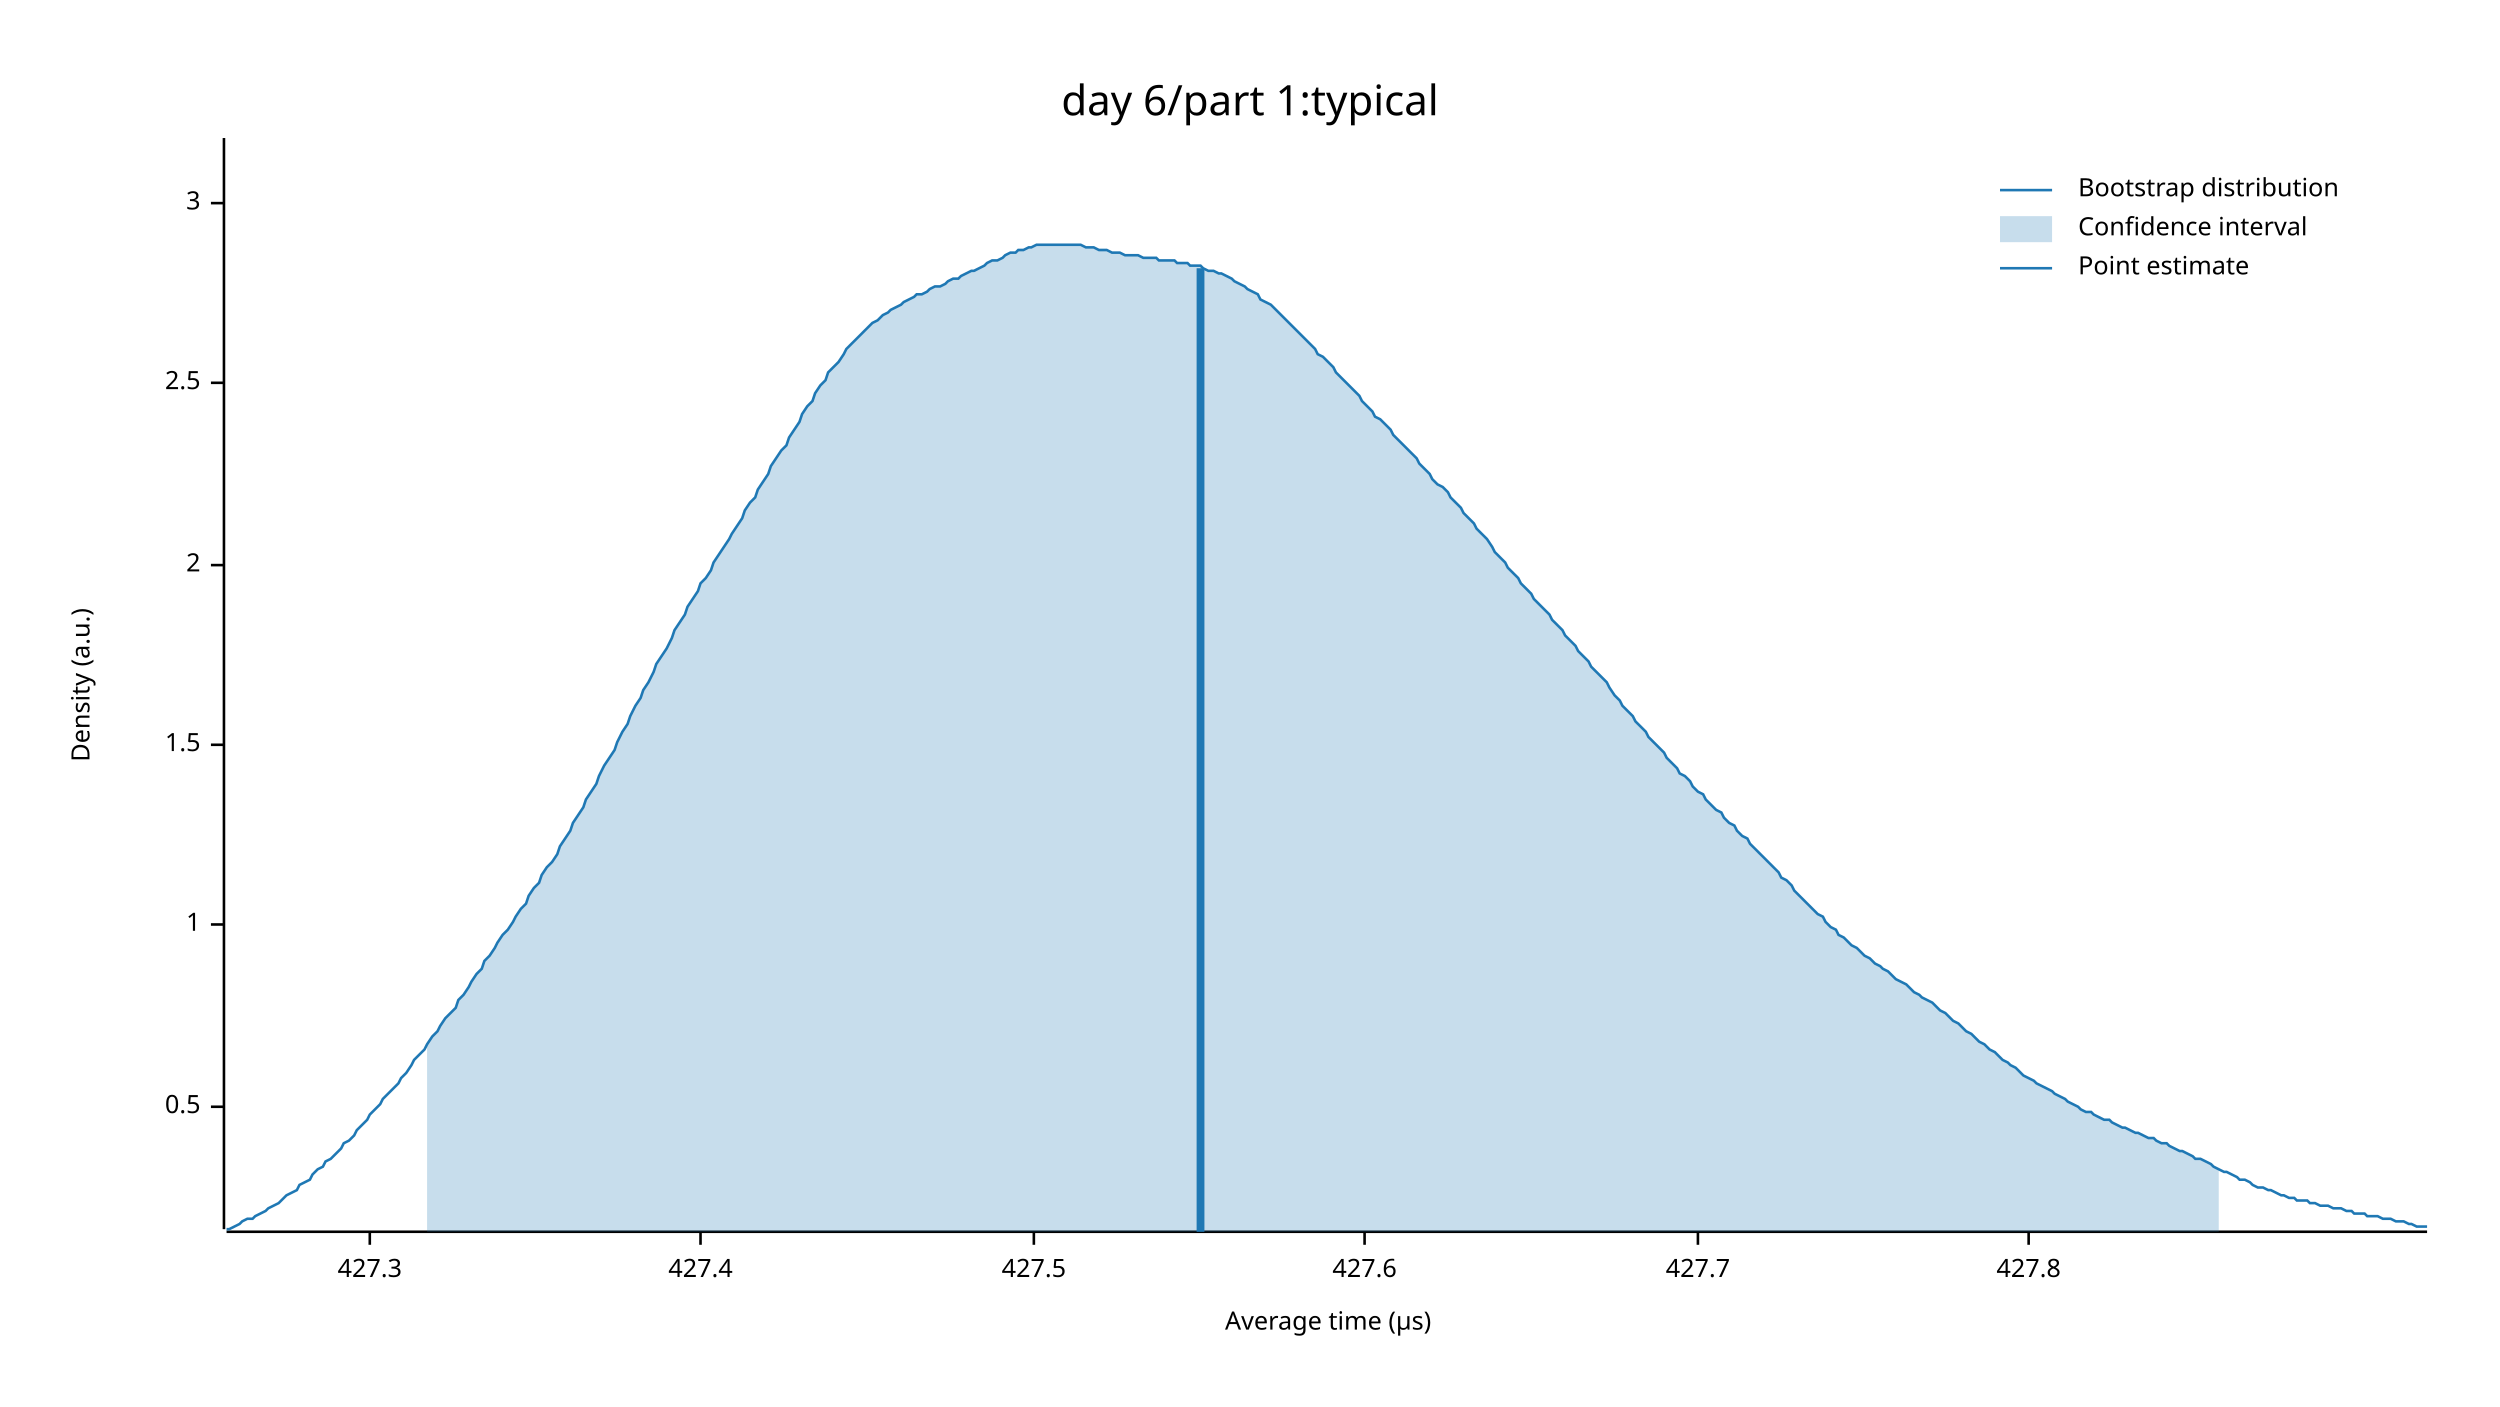
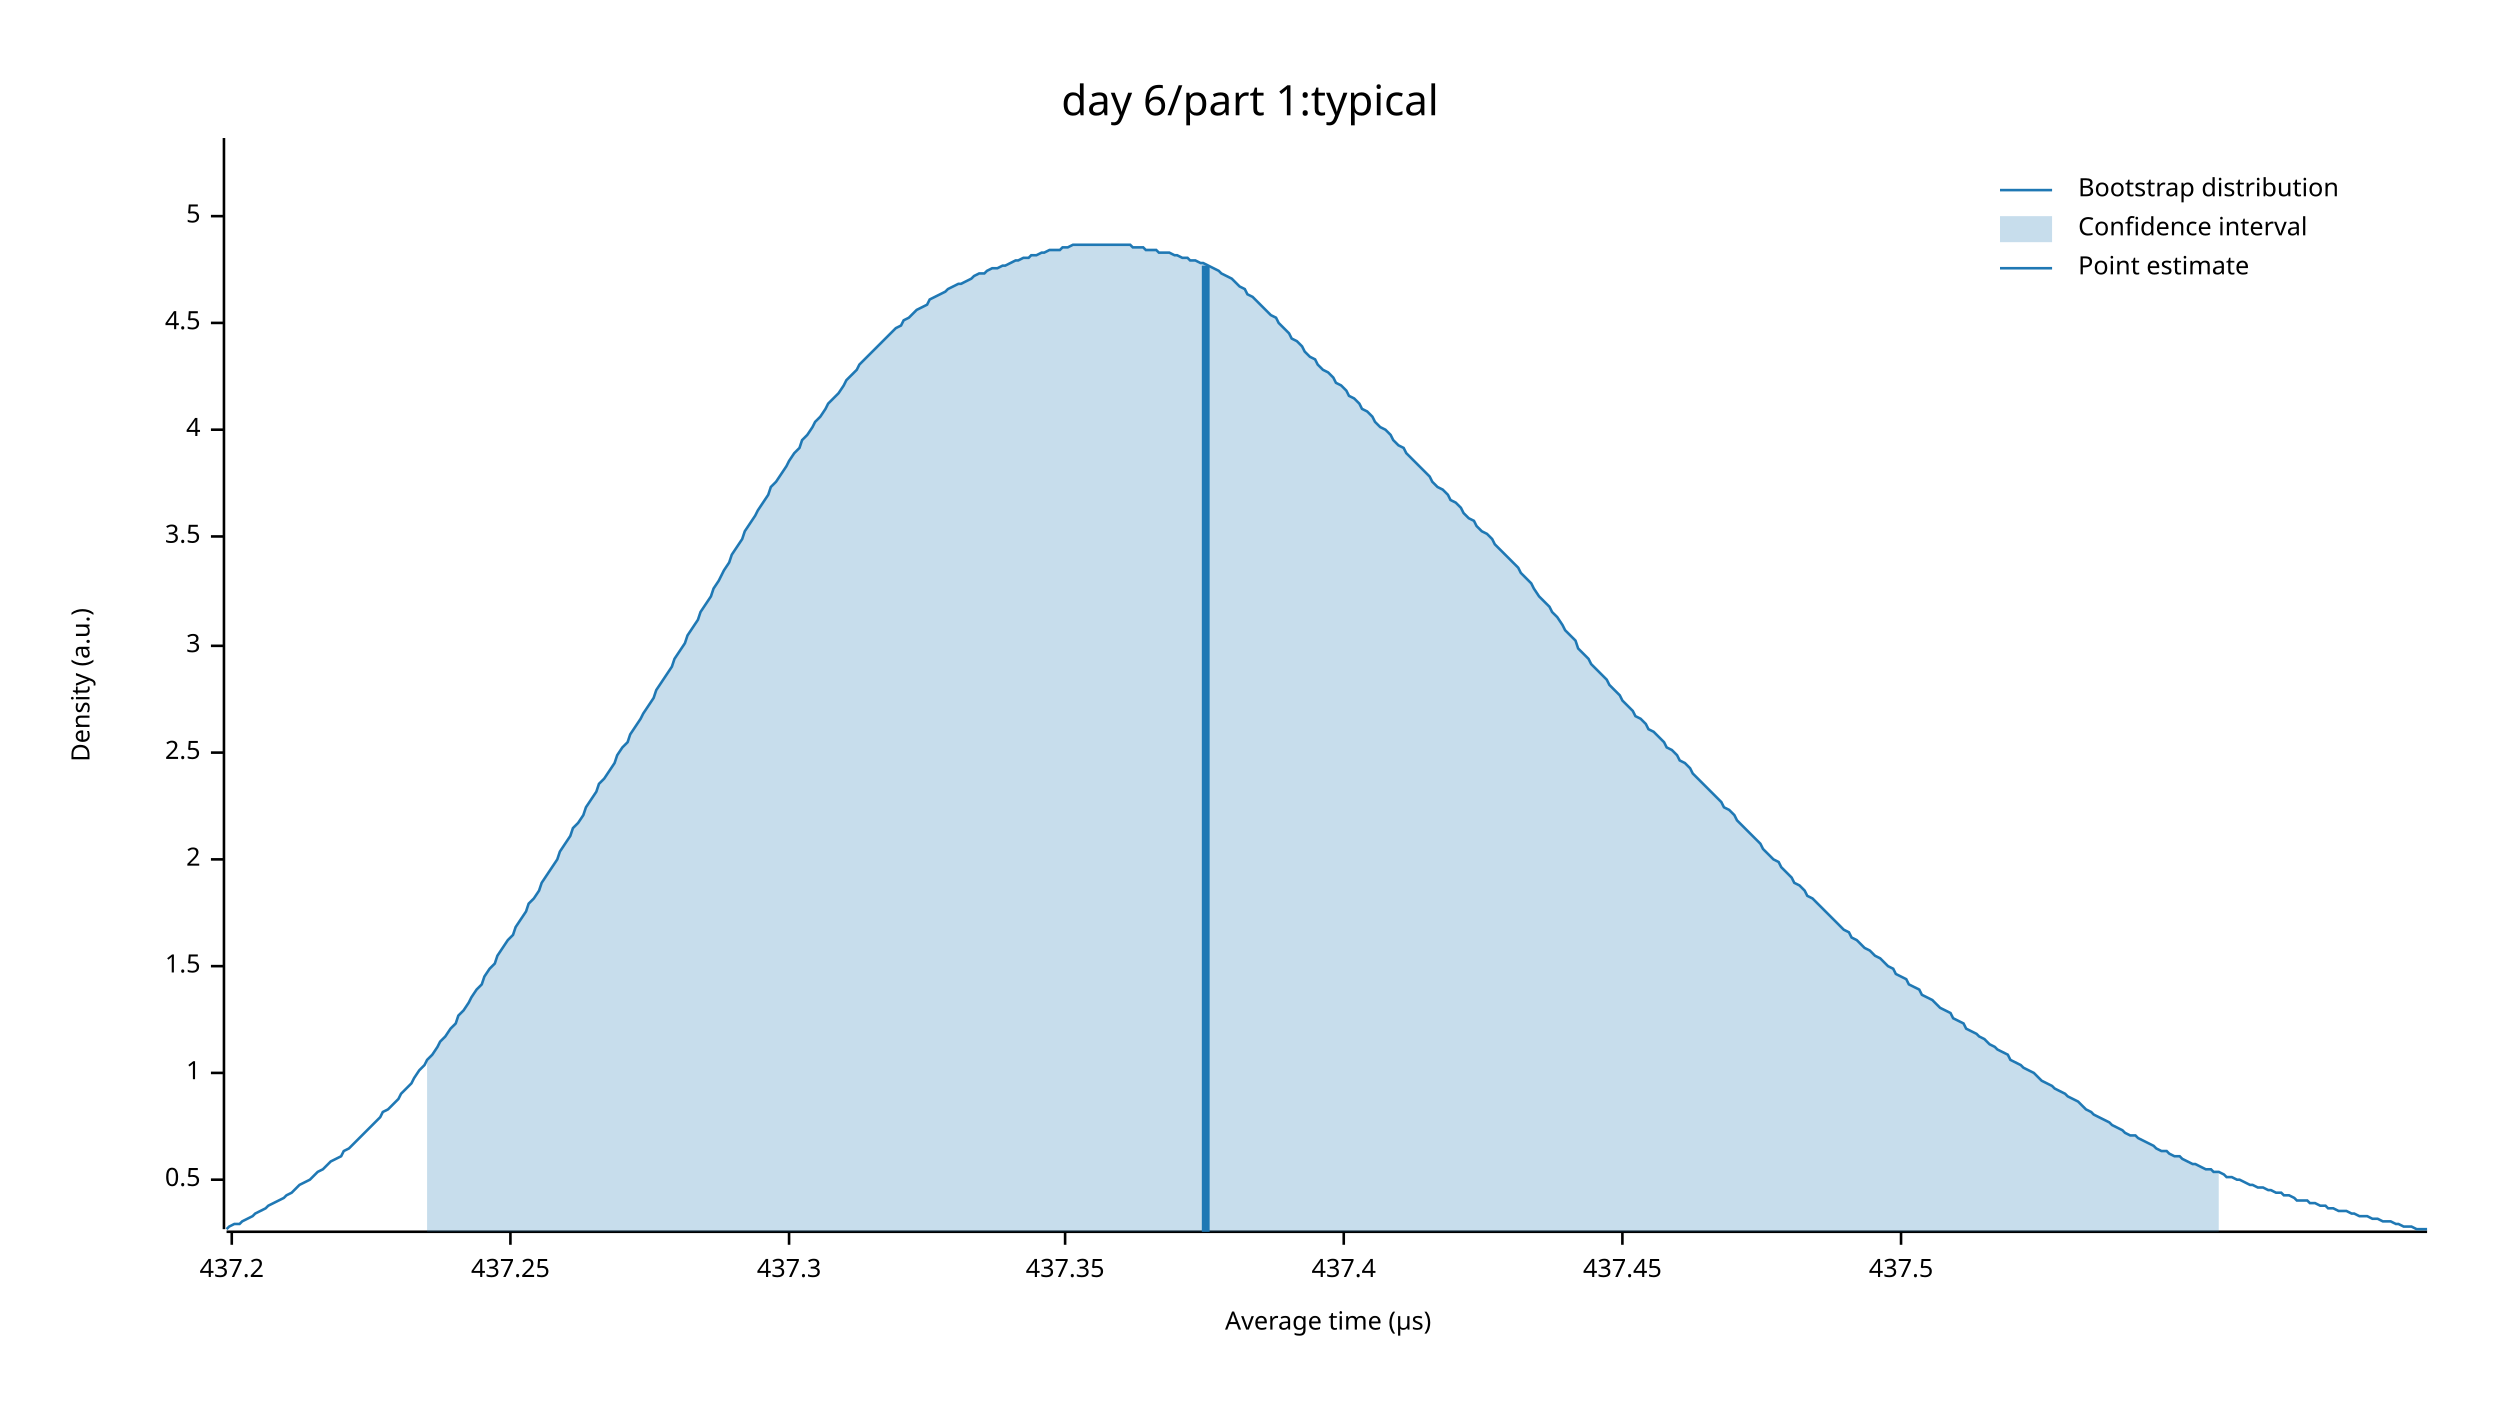
<svg xmlns="http://www.w3.org/2000/svg" width="960" height="540" viewBox="0 0 960 540">
  <text x="480" y="32" dy="0.76em" text-anchor="middle" font-family="sans-serif" font-size="16.129" opacity="1" fill="#000000">
day 6/part 1:typical
</text>
  <text x="27" y="263" dy="0.76em" text-anchor="middle" font-family="sans-serif" font-size="9.677" opacity="1" fill="#000000" transform="rotate(270, 27, 263)">
Density (a.u.)
</text>
  <text x="510" y="513" dy="-0.5ex" text-anchor="middle" font-family="sans-serif" font-size="9.677" opacity="1" fill="#000000">
Average time (µs)
</text>
  <polyline fill="none" opacity="1" stroke="#000000" stroke-width="1" points="86,53 86,472 " />
-   <text x="77" y="425" dy="0.5ex" text-anchor="end" font-family="sans-serif" font-size="9.677" opacity="1" fill="#000000">
+   <text x="77" y="453" dy="0.5ex" text-anchor="end" font-family="sans-serif" font-size="9.677" opacity="1" fill="#000000">
0.5
</text>
-   <polyline fill="none" opacity="1" stroke="#000000" stroke-width="1" points="81,425 86,425 " />
-   <text x="77" y="355" dy="0.5ex" text-anchor="end" font-family="sans-serif" font-size="9.677" opacity="1" fill="#000000">
+   <polyline fill="none" opacity="1" stroke="#000000" stroke-width="1" points="81,453 86,453 " />
+   <text x="77" y="412" dy="0.5ex" text-anchor="end" font-family="sans-serif" font-size="9.677" opacity="1" fill="#000000">
1
</text>
-   <polyline fill="none" opacity="1" stroke="#000000" stroke-width="1" points="81,355 86,355 " />
-   <text x="77" y="286" dy="0.5ex" text-anchor="end" font-family="sans-serif" font-size="9.677" opacity="1" fill="#000000">
+   <polyline fill="none" opacity="1" stroke="#000000" stroke-width="1" points="81,412 86,412 " />
+   <text x="77" y="371" dy="0.5ex" text-anchor="end" font-family="sans-serif" font-size="9.677" opacity="1" fill="#000000">
1.5
</text>
-   <polyline fill="none" opacity="1" stroke="#000000" stroke-width="1" points="81,286 86,286 " />
-   <text x="77" y="217" dy="0.5ex" text-anchor="end" font-family="sans-serif" font-size="9.677" opacity="1" fill="#000000">
+   <polyline fill="none" opacity="1" stroke="#000000" stroke-width="1" points="81,371 86,371 " />
+   <text x="77" y="330" dy="0.5ex" text-anchor="end" font-family="sans-serif" font-size="9.677" opacity="1" fill="#000000">
2
</text>
-   <polyline fill="none" opacity="1" stroke="#000000" stroke-width="1" points="81,217 86,217 " />
-   <text x="77" y="147" dy="0.5ex" text-anchor="end" font-family="sans-serif" font-size="9.677" opacity="1" fill="#000000">
+   <polyline fill="none" opacity="1" stroke="#000000" stroke-width="1" points="81,330 86,330 " />
+   <text x="77" y="289" dy="0.5ex" text-anchor="end" font-family="sans-serif" font-size="9.677" opacity="1" fill="#000000">
2.5
</text>
-   <polyline fill="none" opacity="1" stroke="#000000" stroke-width="1" points="81,147 86,147 " />
-   <text x="77" y="78" dy="0.5ex" text-anchor="end" font-family="sans-serif" font-size="9.677" opacity="1" fill="#000000">
+   <polyline fill="none" opacity="1" stroke="#000000" stroke-width="1" points="81,289 86,289 " />
+   <text x="77" y="248" dy="0.5ex" text-anchor="end" font-family="sans-serif" font-size="9.677" opacity="1" fill="#000000">
3
</text>
-   <polyline fill="none" opacity="1" stroke="#000000" stroke-width="1" points="81,78 86,78 " />
+   <polyline fill="none" opacity="1" stroke="#000000" stroke-width="1" points="81,248 86,248 " />
+   <text x="77" y="206" dy="0.5ex" text-anchor="end" font-family="sans-serif" font-size="9.677" opacity="1" fill="#000000">
+ 3.5
+ </text>
+   <polyline fill="none" opacity="1" stroke="#000000" stroke-width="1" points="81,206 86,206 " />
+   <text x="77" y="165" dy="0.5ex" text-anchor="end" font-family="sans-serif" font-size="9.677" opacity="1" fill="#000000">
+ 4
+ </text>
+   <polyline fill="none" opacity="1" stroke="#000000" stroke-width="1" points="81,165 86,165 " />
+   <text x="77" y="124" dy="0.5ex" text-anchor="end" font-family="sans-serif" font-size="9.677" opacity="1" fill="#000000">
+ 4.5
+ </text>
+   <polyline fill="none" opacity="1" stroke="#000000" stroke-width="1" points="81,124 86,124 " />
+   <text x="77" y="83" dy="0.5ex" text-anchor="end" font-family="sans-serif" font-size="9.677" opacity="1" fill="#000000">
+ 5
+ </text>
+   <polyline fill="none" opacity="1" stroke="#000000" stroke-width="1" points="81,83 86,83 " />
  <polyline fill="none" opacity="1" stroke="#000000" stroke-width="1" points="87,473 932,473 " />
-   <text x="142" y="483" dy="0.76em" text-anchor="middle" font-family="sans-serif" font-size="9.677" opacity="1" fill="#000000">
- 427.3
+   <text x="89" y="483" dy="0.76em" text-anchor="middle" font-family="sans-serif" font-size="9.677" opacity="1" fill="#000000">
+ 437.2
</text>
-   <polyline fill="none" opacity="1" stroke="#000000" stroke-width="1" points="142,473 142,478 " />
-   <text x="269" y="483" dy="0.76em" text-anchor="middle" font-family="sans-serif" font-size="9.677" opacity="1" fill="#000000">
- 427.4
+   <polyline fill="none" opacity="1" stroke="#000000" stroke-width="1" points="89,473 89,478 " />
+   <text x="196" y="483" dy="0.76em" text-anchor="middle" font-family="sans-serif" font-size="9.677" opacity="1" fill="#000000">
+ 437.25
</text>
-   <polyline fill="none" opacity="1" stroke="#000000" stroke-width="1" points="269,473 269,478 " />
-   <text x="397" y="483" dy="0.76em" text-anchor="middle" font-family="sans-serif" font-size="9.677" opacity="1" fill="#000000">
- 427.5
+   <polyline fill="none" opacity="1" stroke="#000000" stroke-width="1" points="196,473 196,478 " />
+   <text x="303" y="483" dy="0.76em" text-anchor="middle" font-family="sans-serif" font-size="9.677" opacity="1" fill="#000000">
+ 437.3
</text>
-   <polyline fill="none" opacity="1" stroke="#000000" stroke-width="1" points="397,473 397,478 " />
-   <text x="524" y="483" dy="0.76em" text-anchor="middle" font-family="sans-serif" font-size="9.677" opacity="1" fill="#000000">
- 427.6
+   <polyline fill="none" opacity="1" stroke="#000000" stroke-width="1" points="303,473 303,478 " />
+   <text x="409" y="483" dy="0.76em" text-anchor="middle" font-family="sans-serif" font-size="9.677" opacity="1" fill="#000000">
+ 437.35
</text>
-   <polyline fill="none" opacity="1" stroke="#000000" stroke-width="1" points="524,473 524,478 " />
-   <text x="652" y="483" dy="0.76em" text-anchor="middle" font-family="sans-serif" font-size="9.677" opacity="1" fill="#000000">
- 427.7
+   <polyline fill="none" opacity="1" stroke="#000000" stroke-width="1" points="409,473 409,478 " />
+   <text x="516" y="483" dy="0.76em" text-anchor="middle" font-family="sans-serif" font-size="9.677" opacity="1" fill="#000000">
+ 437.4
</text>
-   <polyline fill="none" opacity="1" stroke="#000000" stroke-width="1" points="652,473 652,478 " />
-   <text x="779" y="483" dy="0.76em" text-anchor="middle" font-family="sans-serif" font-size="9.677" opacity="1" fill="#000000">
- 427.8
+   <polyline fill="none" opacity="1" stroke="#000000" stroke-width="1" points="516,473 516,478 " />
+   <text x="623" y="483" dy="0.76em" text-anchor="middle" font-family="sans-serif" font-size="9.677" opacity="1" fill="#000000">
+ 437.45
</text>
-   <polyline fill="none" opacity="1" stroke="#000000" stroke-width="1" points="779,473 779,478 " />
-   <polyline fill="none" opacity="1" stroke="#1F78B4" stroke-width="1" points="87,472 88,472 90,471 92,470 93,469 95,468 97,468 98,467 100,466 102,465 103,464 105,463 107,462 109,460 110,459 112,458 114,457 115,455 117,454 119,453 120,451 122,449 124,448 125,446 127,445 129,443 131,441 132,439 134,438 136,436 137,434 139,432 141,430 142,428 144,426 146,424 147,422 149,420 151,418 153,416 154,414 156,412 158,409 159,407 161,405 163,403 164,401 166,398 168,396 169,394 171,391 173,389 175,387 176,384 178,382 180,379 181,377 183,374 185,372 186,369 188,367 190,364 191,362 193,359 195,357 197,354 198,352 200,349 202,347 203,344 205,341 207,339 208,336 210,333 212,331 214,328 215,325 217,322 219,319 220,316 222,313 224,310 225,307 227,304 229,301 230,298 232,294 234,291 236,288 237,285 239,281 241,278 242,275 244,271 246,268 247,265 249,262 251,258 252,255 254,252 256,249 258,245 259,242 261,239 263,236 264,233 266,230 268,227 269,224 271,222 273,219 274,216 276,213 278,210 280,207 281,205 283,202 285,199 286,196 288,193 290,191 291,188 293,185 295,182 296,179 298,176 300,173 302,171 303,168 305,165 307,162 308,159 310,156 312,154 313,151 315,148 317,146 318,143 320,141 322,139 324,136 325,134 327,132 329,130 330,129 332,127 334,125 335,124 337,123 339,121 341,120 342,119 344,118 346,117 347,116 349,115 351,114 352,113 354,113 356,112 357,111 359,110 361,110 363,109 364,108 366,107 368,107 369,106 371,105 373,104 374,104 376,103 378,102 379,101 381,100 383,100 385,99 386,98 388,97 390,97 391,96 393,96 395,95 396,95 398,94 400,94 401,94 403,94 405,94 407,94 408,94 410,94 412,94 413,94 415,94 417,95 418,95 420,95 422,96 423,96 425,96 427,97 429,97 430,97 432,98 434,98 435,98 437,98 439,99 440,99 442,99 444,99 445,100 447,100 449,100 451,100 452,101 454,101 456,101 457,102 459,102 461,102 462,103 464,104 466,104 468,105 469,105 471,106 473,107 474,108 476,109 478,110 479,111 481,112 483,113 484,115 486,116 488,117 490,119 491,120 493,122 495,124 496,125 498,127 500,129 501,130 503,132 505,134 506,136 508,137 510,139 512,141 513,143 515,145 517,147 518,148 520,150 522,152 523,154 525,156 527,158 528,160 530,161 532,163 534,165 535,167 537,169 539,171 540,172 542,174 544,176 545,178 547,180 549,182 550,184 552,186 554,187 556,189 557,191 559,193 561,195 562,197 564,199 566,201 567,203 569,205 571,207 573,210 574,212 576,214 578,216 579,218 581,220 583,222 584,224 586,226 588,228 589,230 591,232 593,234 595,236 596,238 598,240 600,242 601,244 603,246 605,248 606,250 608,252 610,254 611,256 613,258 615,260 617,262 618,264 620,267 622,269 623,271 625,273 627,275 628,277 630,279 632,281 633,283 635,285 637,287 639,289 640,291 642,293 644,295 645,297 647,298 649,300 650,302 652,304 654,305 655,307 657,309 659,311 661,312 662,314 664,316 666,317 667,319 669,321 671,322 672,324 674,326 676,328 677,329 679,331 681,333 683,335 684,337 686,338 688,340 689,342 691,344 693,346 694,347 696,349 698,351 700,352 701,354 703,356 705,357 706,359 708,360 710,362 711,363 713,364 715,366 716,367 718,368 720,370 722,371 723,372 725,373 727,375 728,376 730,377 732,378 733,379 735,381 737,382 738,383 740,384 742,385 744,387 745,388 747,389 749,391 750,392 752,393 754,395 755,396 757,397 759,399 760,400 762,401 764,403 766,404 767,405 769,407 771,408 772,409 774,410 776,412 777,413 779,414 781,415 782,416 784,417 786,418 788,419 789,420 791,421 793,422 794,423 796,424 798,425 799,426 801,427 803,427 804,428 806,429 808,430 810,430 811,431 813,432 815,433 816,433 818,434 820,435 821,435 823,436 825,437 827,437 828,438 830,439 832,439 833,440 835,441 837,442 838,442 840,443 842,444 843,445 845,445 847,446 849,447 850,448 852,449 854,450 855,450 857,451 859,452 860,453 862,453 864,454 865,455 867,456 869,456 871,457 872,457 874,458 876,459 877,459 879,460 881,460 882,461 884,461 886,461 887,462 889,462 891,463 893,463 894,463 896,464 898,464 899,464 901,465 903,465 904,466 906,466 908,466 909,467 911,467 913,467 915,468 916,468 918,468 920,469 921,469 923,469 925,470 926,470 928,471 930,471 932,471 " />
-   <polygon opacity="0.25" fill="#1F78B4" points="164,401 166,398 168,396 169,394 171,391 173,389 175,387 176,384 178,382 180,379 181,377 183,374 185,372 186,369 188,367 190,364 191,362 193,359 195,357 197,354 198,352 200,349 202,347 203,344 205,341 207,339 208,336 210,333 212,331 214,328 215,325 217,322 219,319 220,316 222,313 224,310 225,307 227,304 229,301 230,298 232,294 234,291 236,288 237,285 239,281 241,278 242,275 244,271 246,268 247,265 249,262 251,258 252,255 254,252 256,249 258,245 259,242 261,239 263,236 264,233 266,230 268,227 269,224 271,222 273,219 274,216 276,213 278,210 280,207 281,205 283,202 285,199 286,196 288,193 290,191 291,188 293,185 295,182 296,179 298,176 300,173 302,171 303,168 305,165 307,162 308,159 310,156 312,154 313,151 315,148 317,146 318,143 320,141 322,139 324,136 325,134 327,132 329,130 330,129 332,127 334,125 335,124 337,123 339,121 341,120 342,119 344,118 346,117 347,116 349,115 351,114 352,113 354,113 356,112 357,111 359,110 361,110 363,109 364,108 366,107 368,107 369,106 371,105 373,104 374,104 376,103 378,102 379,101 381,100 383,100 385,99 386,98 388,97 390,97 391,96 393,96 395,95 396,95 398,94 400,94 401,94 403,94 405,94 407,94 408,94 410,94 412,94 413,94 415,94 417,95 418,95 420,95 422,96 423,96 425,96 427,97 429,97 430,97 432,98 434,98 435,98 437,98 439,99 440,99 442,99 444,99 445,100 447,100 449,100 451,100 452,101 454,101 456,101 457,102 459,102 461,102 462,103 464,104 466,104 468,105 469,105 471,106 473,107 474,108 476,109 478,110 479,111 481,112 483,113 484,115 486,116 488,117 490,119 491,120 493,122 495,124 496,125 498,127 500,129 501,130 503,132 505,134 506,136 508,137 510,139 512,141 513,143 515,145 517,147 518,148 520,150 522,152 523,154 525,156 527,158 528,160 530,161 532,163 534,165 535,167 537,169 539,171 540,172 542,174 544,176 545,178 547,180 549,182 550,184 552,186 554,187 556,189 557,191 559,193 561,195 562,197 564,199 566,201 567,203 569,205 571,207 573,210 574,212 576,214 578,216 579,218 581,220 583,222 584,224 586,226 588,228 589,230 591,232 593,234 595,236 596,238 598,240 600,242 601,244 603,246 605,248 606,250 608,252 610,254 611,256 613,258 615,260 617,262 618,264 620,267 622,269 623,271 625,273 627,275 628,277 630,279 632,281 633,283 635,285 637,287 639,289 640,291 642,293 644,295 645,297 647,298 649,300 650,302 652,304 654,305 655,307 657,309 659,311 661,312 662,314 664,316 666,317 667,319 669,321 671,322 672,324 674,326 676,328 677,329 679,331 681,333 683,335 684,337 686,338 688,340 689,342 691,344 693,346 694,347 696,349 698,351 700,352 701,354 703,356 705,357 706,359 708,360 710,362 711,363 713,364 715,366 716,367 718,368 720,370 722,371 723,372 725,373 727,375 728,376 730,377 732,378 733,379 735,381 737,382 738,383 740,384 742,385 744,387 745,388 747,389 749,391 750,392 752,393 754,395 755,396 757,397 759,399 760,400 762,401 764,403 766,404 767,405 769,407 771,408 772,409 774,410 776,412 777,413 779,414 781,415 782,416 784,417 786,418 788,419 789,420 791,421 793,422 794,423 796,424 798,425 799,426 801,427 803,427 804,428 806,429 808,430 810,430 811,431 813,432 815,433 816,433 818,434 820,435 821,435 823,436 825,437 827,437 828,438 830,439 832,439 833,440 835,441 837,442 838,442 840,443 842,444 843,445 845,445 847,446 849,447 850,448 852,449 852,473 164,473 " />
-   <polyline fill="none" opacity="1" stroke="#1F78B4" stroke-width="3" points="461,473 461,103 " />
+   <polyline fill="none" opacity="1" stroke="#000000" stroke-width="1" points="623,473 623,478 " />
+   <text x="730" y="483" dy="0.76em" text-anchor="middle" font-family="sans-serif" font-size="9.677" opacity="1" fill="#000000">
+ 437.5
+ </text>
+   <polyline fill="none" opacity="1" stroke="#000000" stroke-width="1" points="730,473 730,478 " />
+   <polyline fill="none" opacity="1" stroke="#1F78B4" stroke-width="1" points="87,472 88,471 90,470 92,470 93,469 95,468 97,467 98,466 100,465 102,464 103,463 105,462 107,461 109,460 110,459 112,458 114,456 115,455 117,454 119,453 120,452 122,450 124,449 125,448 127,446 129,445 131,444 132,442 134,441 136,439 137,438 139,436 141,434 142,433 144,431 146,429 147,427 149,426 151,424 153,422 154,420 156,418 158,416 159,414 161,411 163,409 164,407 166,405 168,402 169,400 171,398 173,395 175,393 176,390 178,388 180,385 181,383 183,380 185,378 186,375 188,372 190,370 191,367 193,364 195,361 197,359 198,356 200,353 202,350 203,347 205,345 207,342 208,339 210,336 212,333 214,330 215,327 217,324 219,321 220,318 222,316 224,313 225,310 227,307 229,304 230,301 232,299 234,296 236,293 237,290 239,287 241,285 242,282 244,279 246,276 247,274 249,271 251,268 252,265 254,262 256,259 258,256 259,253 261,250 263,247 264,244 266,241 268,238 269,235 271,232 273,229 274,226 276,223 278,219 280,216 281,213 283,210 285,207 286,204 288,201 290,198 291,196 293,193 295,190 296,187 298,185 300,182 302,179 303,177 305,174 307,172 308,169 310,167 312,164 313,162 315,160 317,157 318,155 320,153 322,151 324,148 325,146 327,144 329,142 330,140 332,138 334,136 335,135 337,133 339,131 341,129 342,128 344,126 346,125 347,123 349,122 351,120 352,119 354,118 356,117 357,115 359,114 361,113 363,112 364,111 366,110 368,109 369,109 371,108 373,107 374,106 376,105 378,105 379,104 381,103 383,103 385,102 386,102 388,101 390,100 391,100 393,99 395,99 396,98 398,98 400,97 401,97 403,96 405,96 407,96 408,95 410,95 412,94 413,94 415,94 417,94 418,94 420,94 422,94 423,94 425,94 427,94 429,94 430,94 432,94 434,94 435,95 437,95 439,95 440,96 442,96 444,96 445,97 447,97 449,97 451,98 452,98 454,99 456,99 457,100 459,100 461,101 462,101 464,102 466,103 468,104 469,105 471,106 473,107 474,108 476,110 478,111 479,113 481,114 483,116 484,117 486,119 488,121 490,122 491,124 493,126 495,128 496,130 498,131 500,133 501,135 503,137 505,138 506,140 508,142 510,143 512,145 513,147 515,148 517,150 518,152 520,153 522,155 523,157 525,158 527,160 528,162 530,164 532,165 534,167 535,169 537,171 539,172 540,174 542,176 544,178 545,179 547,181 549,183 550,185 552,187 554,188 556,190 557,192 559,193 561,195 562,197 564,199 566,200 567,202 569,204 571,205 573,207 574,209 576,211 578,213 579,214 581,216 583,218 584,220 586,222 588,224 589,226 591,229 593,231 595,233 596,235 598,237 600,240 601,242 603,244 605,246 606,249 608,251 610,253 611,255 613,257 615,259 617,261 618,263 620,265 622,267 623,269 625,271 627,273 628,275 630,276 632,278 633,280 635,281 637,283 639,285 640,287 642,288 644,290 645,292 647,293 649,295 650,297 652,299 654,301 655,302 657,304 659,306 661,308 662,310 664,311 666,313 667,315 669,317 671,319 672,320 674,322 676,324 677,326 679,328 681,330 683,331 684,333 686,335 688,337 689,339 691,340 693,342 694,344 696,345 698,347 700,349 701,350 703,352 705,354 706,355 708,357 710,358 711,360 713,361 715,363 716,364 718,365 720,367 722,368 723,369 725,371 727,372 728,374 730,375 732,376 733,378 735,379 737,380 738,382 740,383 742,384 744,386 745,387 747,388 749,389 750,391 752,392 754,393 755,395 757,396 759,397 760,398 762,399 764,401 766,402 767,403 769,404 771,405 772,407 774,408 776,409 777,410 779,411 781,412 782,413 784,415 786,416 788,417 789,418 791,419 793,420 794,421 796,422 798,423 799,424 801,426 803,427 804,428 806,429 808,430 810,431 811,432 813,433 815,434 816,435 818,436 820,436 821,437 823,438 825,439 827,440 828,441 830,442 832,442 833,443 835,444 837,444 838,445 840,446 842,447 843,447 845,448 847,449 849,449 850,450 852,450 854,451 855,452 857,452 859,453 860,453 862,454 864,455 865,455 867,456 869,456 871,457 872,457 874,458 876,458 877,459 879,459 881,460 882,461 884,461 886,461 887,462 889,462 891,463 893,463 894,464 896,464 898,465 899,465 901,465 903,466 904,466 906,467 908,467 909,467 911,468 913,468 915,469 916,469 918,469 920,470 921,470 923,471 925,471 926,471 928,472 930,472 932,472 " />
+   <polygon opacity="0.25" fill="#1F78B4" points="164,407 166,405 168,402 169,400 171,398 173,395 175,393 176,390 178,388 180,385 181,383 183,380 185,378 186,375 188,372 190,370 191,367 193,364 195,361 197,359 198,356 200,353 202,350 203,347 205,345 207,342 208,339 210,336 212,333 214,330 215,327 217,324 219,321 220,318 222,316 224,313 225,310 227,307 229,304 230,301 232,299 234,296 236,293 237,290 239,287 241,285 242,282 244,279 246,276 247,274 249,271 251,268 252,265 254,262 256,259 258,256 259,253 261,250 263,247 264,244 266,241 268,238 269,235 271,232 273,229 274,226 276,223 278,219 280,216 281,213 283,210 285,207 286,204 288,201 290,198 291,196 293,193 295,190 296,187 298,185 300,182 302,179 303,177 305,174 307,172 308,169 310,167 312,164 313,162 315,160 317,157 318,155 320,153 322,151 324,148 325,146 327,144 329,142 330,140 332,138 334,136 335,135 337,133 339,131 341,129 342,128 344,126 346,125 347,123 349,122 351,120 352,119 354,118 356,117 357,115 359,114 361,113 363,112 364,111 366,110 368,109 369,109 371,108 373,107 374,106 376,105 378,105 379,104 381,103 383,103 385,102 386,102 388,101 390,100 391,100 393,99 395,99 396,98 398,98 400,97 401,97 403,96 405,96 407,96 408,95 410,95 412,94 413,94 415,94 417,94 418,94 420,94 422,94 423,94 425,94 427,94 429,94 430,94 432,94 434,94 435,95 437,95 439,95 440,96 442,96 444,96 445,97 447,97 449,97 451,98 452,98 454,99 456,99 457,100 459,100 461,101 462,101 464,102 466,103 468,104 469,105 471,106 473,107 474,108 476,110 478,111 479,113 481,114 483,116 484,117 486,119 488,121 490,122 491,124 493,126 495,128 496,130 498,131 500,133 501,135 503,137 505,138 506,140 508,142 510,143 512,145 513,147 515,148 517,150 518,152 520,153 522,155 523,157 525,158 527,160 528,162 530,164 532,165 534,167 535,169 537,171 539,172 540,174 542,176 544,178 545,179 547,181 549,183 550,185 552,187 554,188 556,190 557,192 559,193 561,195 562,197 564,199 566,200 567,202 569,204 571,205 573,207 574,209 576,211 578,213 579,214 581,216 583,218 584,220 586,222 588,224 589,226 591,229 593,231 595,233 596,235 598,237 600,240 601,242 603,244 605,246 606,249 608,251 610,253 611,255 613,257 615,259 617,261 618,263 620,265 622,267 623,269 625,271 627,273 628,275 630,276 632,278 633,280 635,281 637,283 639,285 640,287 642,288 644,290 645,292 647,293 649,295 650,297 652,299 654,301 655,302 657,304 659,306 661,308 662,310 664,311 666,313 667,315 669,317 671,319 672,320 674,322 676,324 677,326 679,328 681,330 683,331 684,333 686,335 688,337 689,339 691,340 693,342 694,344 696,345 698,347 700,349 701,350 703,352 705,354 706,355 708,357 710,358 711,360 713,361 715,363 716,364 718,365 720,367 722,368 723,369 725,371 727,372 728,374 730,375 732,376 733,378 735,379 737,380 738,382 740,383 742,384 744,386 745,387 747,388 749,389 750,391 752,392 754,393 755,395 757,396 759,397 760,398 762,399 764,401 766,402 767,403 769,404 771,405 772,407 774,408 776,409 777,410 779,411 781,412 782,413 784,415 786,416 788,417 789,418 791,419 793,420 794,421 796,422 798,423 799,424 801,426 803,427 804,428 806,429 808,430 810,431 811,432 813,433 815,434 816,435 818,436 820,436 821,437 823,438 825,439 827,440 828,441 830,442 832,442 833,443 835,444 837,444 838,445 840,446 842,447 843,447 845,448 847,449 849,449 850,450 852,450 852,473 164,473 " />
+   <polyline fill="none" opacity="1" stroke="#1F78B4" stroke-width="3" points="463,473 463,102 " />
  <text x="798" y="68" dy="0.76em" text-anchor="start" font-family="sans-serif" font-size="9.677" opacity="1" fill="#000000">
Bootstrap distribution
</text>
  <text x="798" y="83" dy="0.76em" text-anchor="start" font-family="sans-serif" font-size="9.677" opacity="1" fill="#000000">
Confidence interval
</text>
  <text x="798" y="98" dy="0.76em" text-anchor="start" font-family="sans-serif" font-size="9.677" opacity="1" fill="#000000">
Point estimate
</text>
  <polyline fill="none" opacity="1" stroke="#1F78B4" stroke-width="1" points="768,73 788,73 " />
  <rect x="768" y="83" width="20" height="10" opacity="0.25" fill="#1F78B4" stroke="none" />
  <polyline fill="none" opacity="1" stroke="#1F78B4" stroke-width="1" points="768,103 788,103 " />
</svg>
